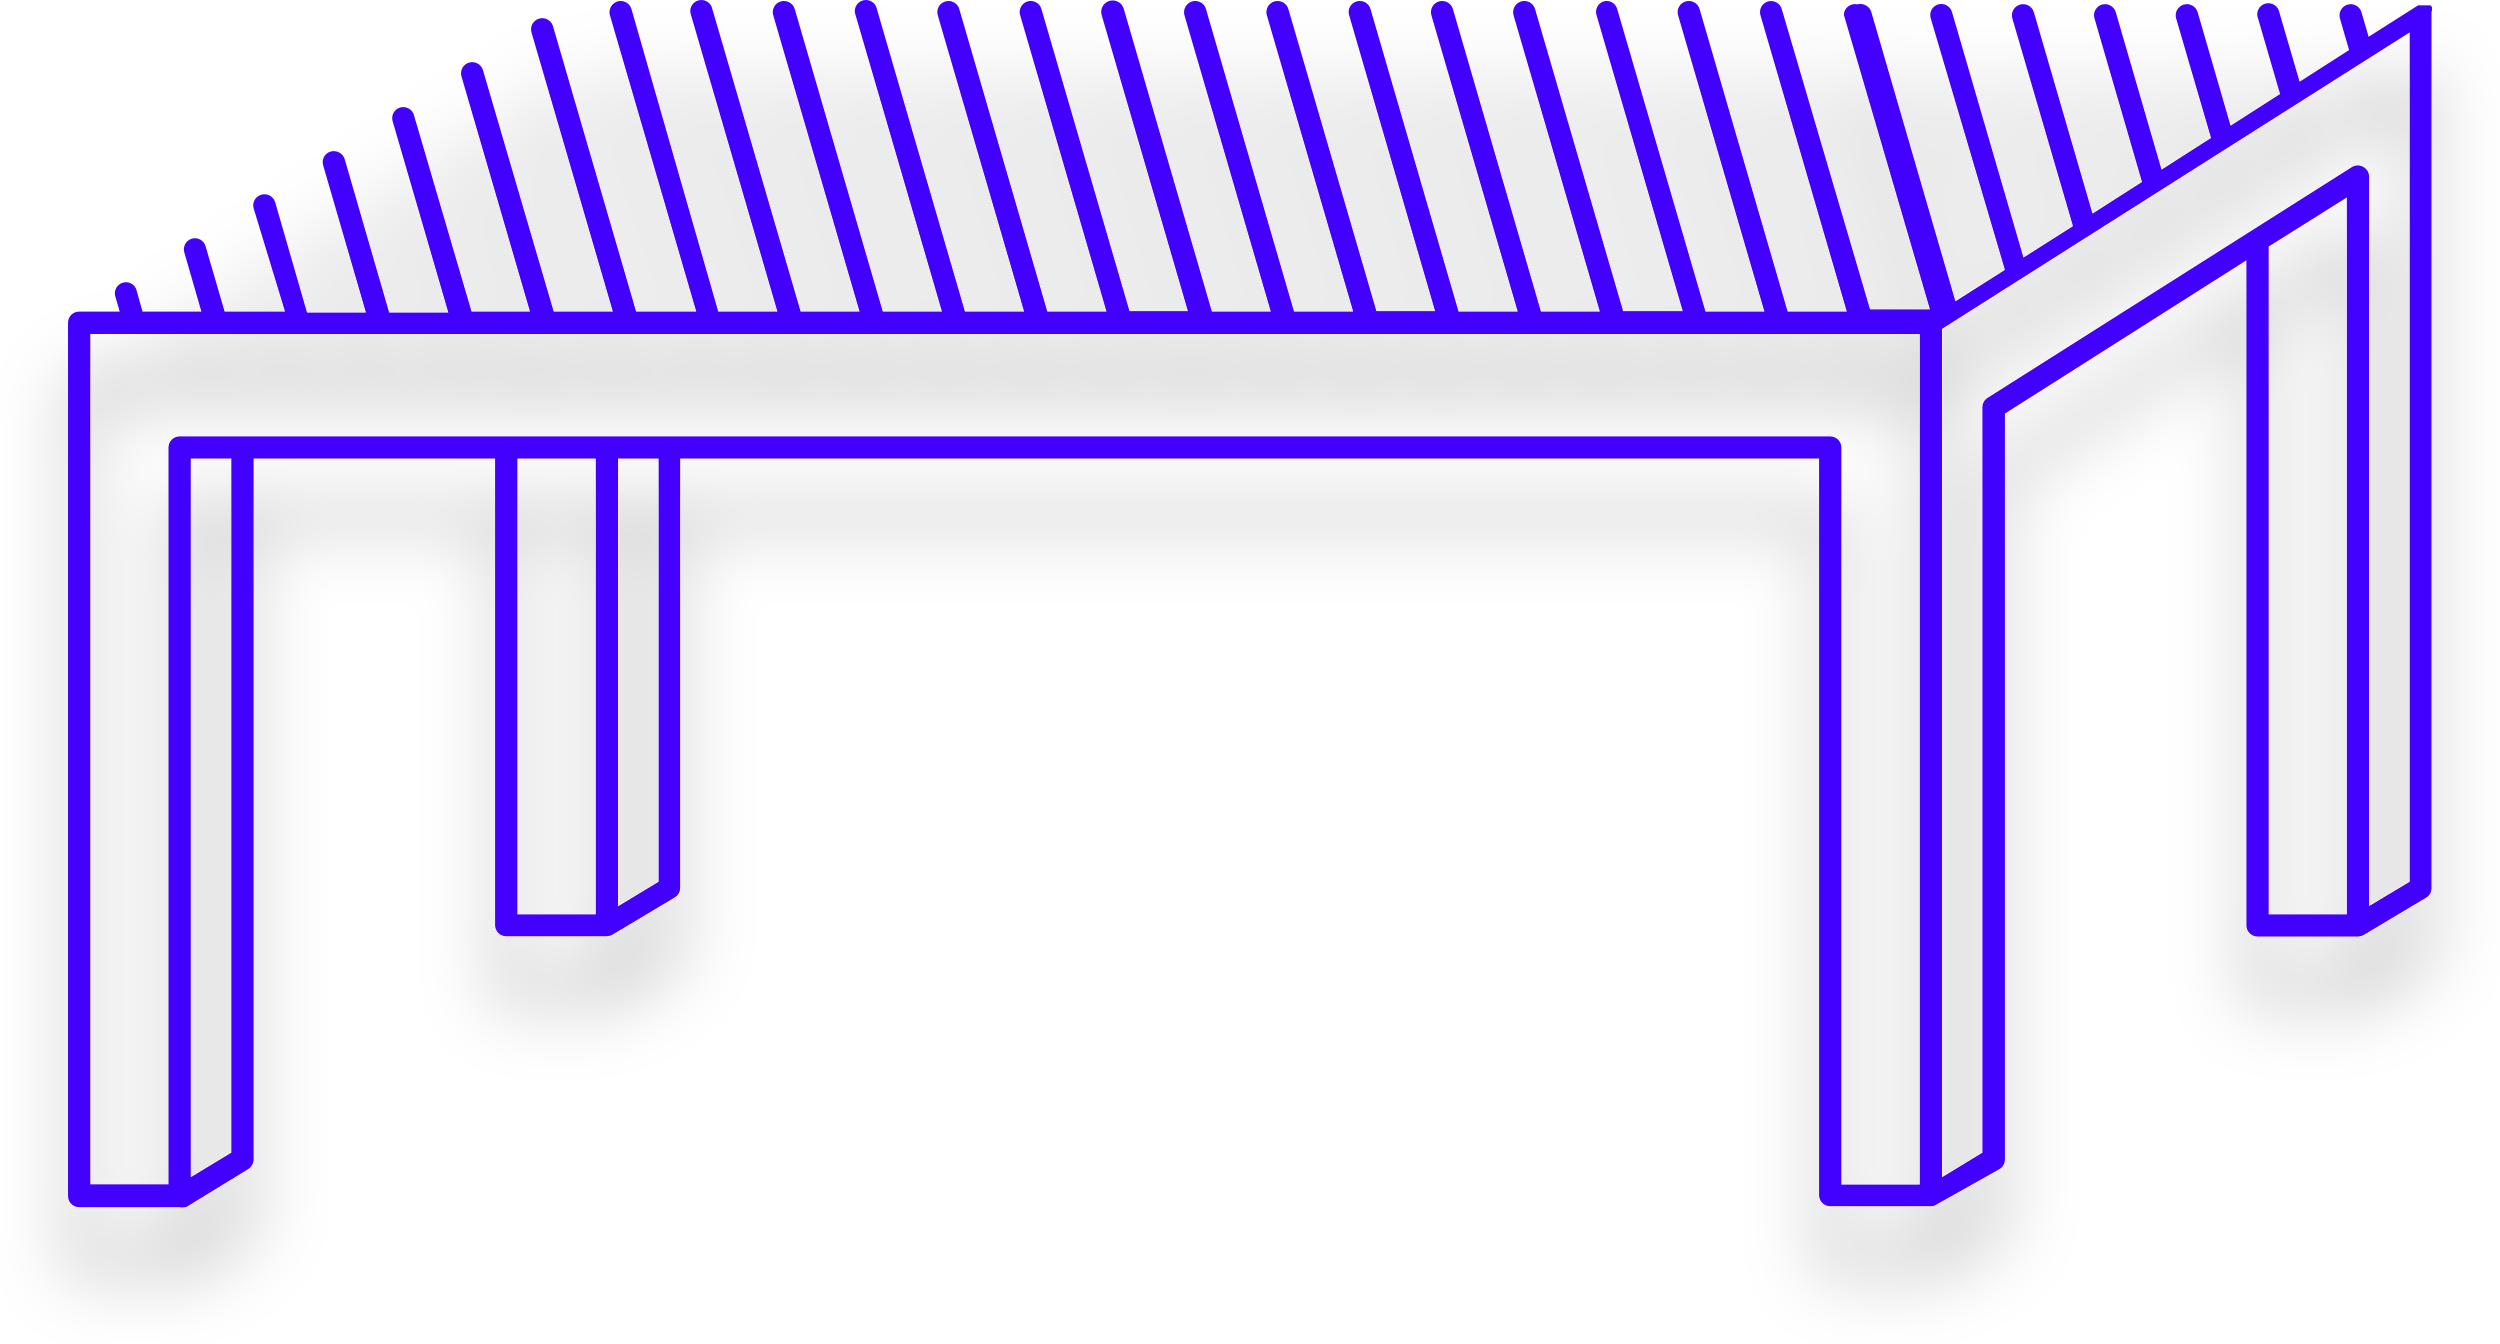
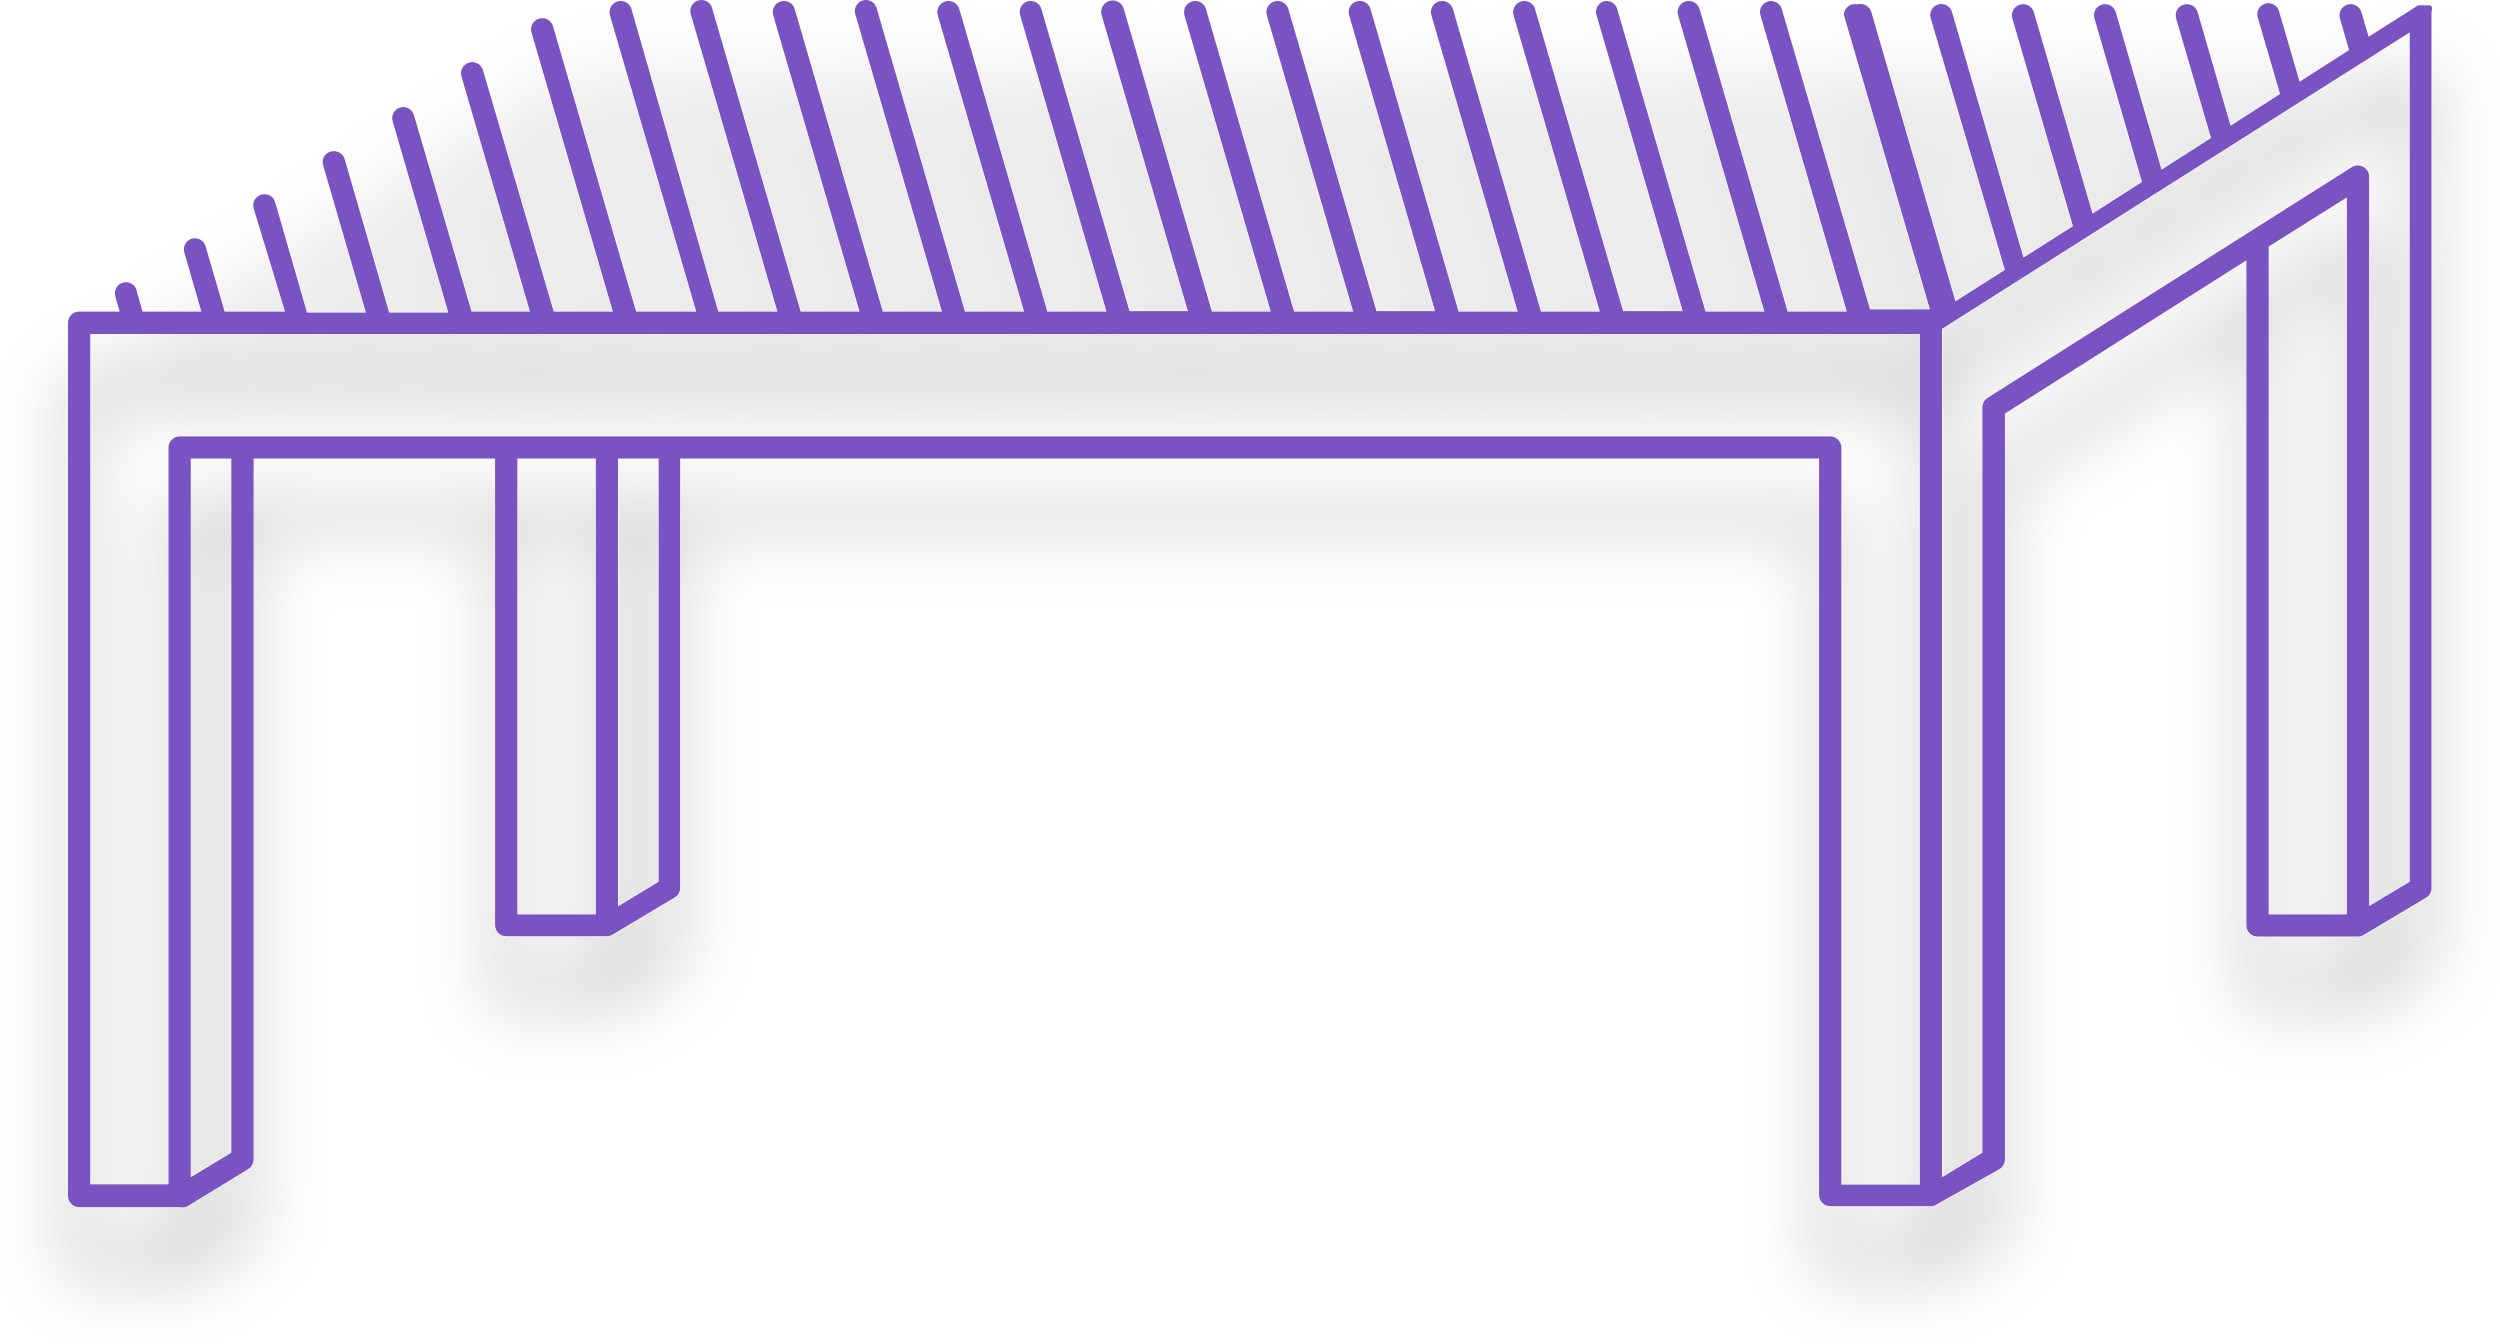
<svg xmlns="http://www.w3.org/2000/svg" width="147" height="79" viewBox="0 0 147 79" fill="none">
  <g filter="url(#filter0_d)">
-     <path d="M143 0.661C143 0.661 143 0.574 143 0.531V0.415L142.913 0.314H142.811H142.694H142.447H142.316H142.185L139.275 2.163L138.854 0.719C138.805 0.552 138.692 0.411 138.54 0.327C138.387 0.243 138.207 0.223 138.039 0.271C137.871 0.319 137.729 0.431 137.645 0.583C137.56 0.734 137.54 0.913 137.588 1.08L138.126 2.943L135.216 4.806L134.023 0.719C134.007 0.63 133.971 0.545 133.92 0.47C133.868 0.395 133.801 0.332 133.723 0.284C133.645 0.237 133.558 0.206 133.467 0.194C133.377 0.181 133.285 0.188 133.197 0.214C133.109 0.239 133.028 0.282 132.958 0.341C132.888 0.399 132.831 0.472 132.791 0.553C132.751 0.635 132.729 0.724 132.725 0.815C132.722 0.905 132.738 0.996 132.772 1.08L134.067 5.528L131.157 7.391L129.222 0.719C129.174 0.552 129.061 0.411 128.908 0.327C128.755 0.243 128.575 0.223 128.407 0.271C128.24 0.319 128.098 0.431 128.013 0.583C127.929 0.734 127.908 0.913 127.956 1.08L130.008 8.113L127.098 9.977L124.407 0.719C124.383 0.636 124.343 0.559 124.29 0.491C124.236 0.424 124.169 0.368 124.093 0.326C124.018 0.284 123.934 0.258 123.848 0.249C123.762 0.239 123.675 0.247 123.592 0.271C123.426 0.321 123.287 0.434 123.205 0.586C123.123 0.738 123.105 0.915 123.155 1.08L125.949 10.699L123.039 12.562L119.591 0.719C119.567 0.636 119.527 0.559 119.473 0.492C119.419 0.425 119.353 0.369 119.277 0.327C119.201 0.286 119.118 0.259 119.032 0.25C118.946 0.24 118.859 0.247 118.776 0.271C118.693 0.295 118.615 0.334 118.548 0.388C118.48 0.441 118.424 0.508 118.382 0.583C118.34 0.658 118.313 0.74 118.304 0.826C118.294 0.911 118.301 0.997 118.325 1.08L121.89 13.298L118.98 15.147L114.775 0.704C114.728 0.54 114.617 0.402 114.467 0.318C114.318 0.234 114.141 0.212 113.975 0.257C113.892 0.28 113.814 0.319 113.746 0.373C113.678 0.426 113.621 0.492 113.579 0.568C113.537 0.643 113.511 0.725 113.501 0.811C113.492 0.896 113.5 0.983 113.524 1.065L117.889 15.869L114.979 17.718L110.032 0.704C109.982 0.539 109.868 0.4 109.716 0.317C109.564 0.233 109.385 0.212 109.218 0.257C109.124 0.235 109.027 0.235 108.933 0.255C108.839 0.275 108.75 0.316 108.674 0.374C108.598 0.432 108.535 0.505 108.491 0.59C108.446 0.675 108.421 0.768 108.417 0.863L113.48 18.194H109.959L104.766 0.531C104.718 0.367 104.608 0.228 104.458 0.144C104.308 0.061 104.131 0.039 103.965 0.083C103.882 0.107 103.804 0.146 103.736 0.199C103.668 0.253 103.612 0.319 103.57 0.394C103.528 0.469 103.501 0.552 103.492 0.638C103.482 0.723 103.49 0.81 103.514 0.892L108.592 18.324H105.115L99.935 0.531C99.887 0.364 99.774 0.224 99.621 0.14C99.469 0.056 99.288 0.035 99.121 0.083C98.953 0.131 98.811 0.243 98.726 0.395C98.642 0.547 98.621 0.725 98.67 0.892L103.747 18.324H100.284L95.091 0.531C95.069 0.449 95.031 0.372 94.978 0.304C94.926 0.237 94.86 0.181 94.786 0.139C94.711 0.097 94.629 0.071 94.544 0.061C94.459 0.052 94.373 0.059 94.29 0.083C94.134 0.136 94.003 0.246 93.925 0.391C93.847 0.536 93.826 0.704 93.868 0.863L98.946 18.296H95.44L90.26 0.531C90.237 0.448 90.197 0.371 90.143 0.303C90.09 0.236 90.023 0.18 89.947 0.138C89.871 0.097 89.788 0.07 89.702 0.061C89.616 0.051 89.529 0.059 89.446 0.083C89.279 0.134 89.139 0.246 89.055 0.397C88.971 0.548 88.949 0.726 88.995 0.892L94.072 18.324H90.609L85.43 0.531C85.406 0.449 85.366 0.371 85.312 0.304C85.258 0.237 85.192 0.181 85.116 0.14C85.04 0.098 84.957 0.072 84.871 0.062C84.785 0.052 84.698 0.06 84.615 0.083C84.532 0.107 84.455 0.147 84.387 0.2C84.319 0.254 84.263 0.32 84.221 0.395C84.179 0.47 84.153 0.553 84.143 0.638C84.133 0.723 84.141 0.81 84.164 0.892L89.242 18.324H85.765L80.585 0.531C80.562 0.448 80.522 0.371 80.468 0.303C80.415 0.236 80.348 0.18 80.272 0.138C80.196 0.097 80.113 0.07 80.027 0.061C79.941 0.051 79.854 0.059 79.771 0.083C79.609 0.131 79.471 0.238 79.387 0.383C79.303 0.529 79.279 0.701 79.32 0.863L84.383 18.296H80.934L75.755 0.531C75.731 0.449 75.691 0.371 75.637 0.304C75.583 0.237 75.517 0.181 75.441 0.14C75.365 0.098 75.282 0.072 75.196 0.062C75.111 0.052 75.023 0.06 74.94 0.083C74.857 0.107 74.78 0.147 74.712 0.2C74.644 0.254 74.588 0.32 74.546 0.395C74.504 0.47 74.478 0.553 74.468 0.638C74.458 0.723 74.465 0.81 74.489 0.892L79.567 18.324H76.09L70.91 0.531C70.887 0.448 70.847 0.371 70.793 0.303C70.74 0.236 70.673 0.18 70.597 0.138C70.521 0.097 70.438 0.07 70.352 0.061C70.266 0.051 70.179 0.059 70.096 0.083C69.929 0.134 69.789 0.246 69.705 0.397C69.621 0.548 69.599 0.726 69.644 0.892L74.722 18.324H71.26L66.08 0.531C66.058 0.446 66.019 0.365 65.966 0.295C65.913 0.224 65.846 0.165 65.77 0.12C65.694 0.075 65.609 0.046 65.521 0.033C65.433 0.021 65.344 0.025 65.258 0.047C65.172 0.069 65.091 0.107 65.02 0.16C64.949 0.213 64.889 0.279 64.844 0.355C64.799 0.431 64.769 0.515 64.757 0.602C64.744 0.689 64.749 0.778 64.771 0.863L69.848 18.296H66.415L61.235 0.531C61.212 0.448 61.172 0.371 61.118 0.303C61.065 0.236 60.998 0.18 60.922 0.138C60.846 0.097 60.763 0.07 60.677 0.061C60.591 0.051 60.504 0.059 60.421 0.083C60.255 0.133 60.116 0.247 60.034 0.398C59.952 0.55 59.934 0.727 59.984 0.892L65.062 18.324H61.584L56.405 0.531C56.381 0.449 56.341 0.371 56.287 0.304C56.233 0.237 56.167 0.181 56.091 0.14C56.016 0.098 55.932 0.072 55.846 0.062C55.76 0.052 55.673 0.06 55.59 0.083C55.507 0.107 55.43 0.147 55.362 0.2C55.294 0.254 55.238 0.32 55.196 0.395C55.154 0.47 55.128 0.553 55.118 0.638C55.108 0.723 55.115 0.81 55.139 0.892L60.217 18.324H56.74L51.56 0.531C51.544 0.442 51.508 0.357 51.456 0.282C51.405 0.207 51.338 0.144 51.26 0.097C51.182 0.049 51.095 0.018 51.005 0.006C50.914 -0.006 50.822 0.001 50.734 0.026C50.646 0.051 50.565 0.094 50.495 0.153C50.425 0.211 50.368 0.284 50.328 0.365C50.288 0.447 50.266 0.536 50.262 0.627C50.259 0.717 50.275 0.808 50.309 0.892L55.387 18.324H51.91L46.73 0.531C46.706 0.449 46.666 0.371 46.612 0.304C46.558 0.237 46.492 0.181 46.416 0.14C46.34 0.098 46.257 0.072 46.171 0.062C46.085 0.052 45.998 0.06 45.915 0.083C45.832 0.107 45.755 0.147 45.687 0.2C45.619 0.254 45.563 0.32 45.521 0.395C45.479 0.47 45.453 0.553 45.443 0.638C45.433 0.723 45.44 0.81 45.464 0.892L50.542 18.324H47.079L41.885 0.531C41.869 0.442 41.833 0.357 41.782 0.282C41.73 0.207 41.663 0.144 41.585 0.097C41.507 0.049 41.42 0.018 41.329 0.006C41.239 -0.006 41.147 0.001 41.059 0.026C40.971 0.051 40.89 0.094 40.82 0.153C40.75 0.211 40.693 0.284 40.653 0.365C40.613 0.447 40.591 0.536 40.587 0.627C40.584 0.717 40.6 0.808 40.634 0.892L45.712 18.324H42.234L37.128 0.531C37.104 0.448 37.065 0.371 37.011 0.303C36.957 0.236 36.89 0.18 36.815 0.138C36.739 0.097 36.656 0.07 36.569 0.061C36.483 0.051 36.396 0.059 36.313 0.083C36.147 0.134 36.007 0.246 35.923 0.397C35.838 0.548 35.817 0.726 35.862 0.892L40.94 18.324H37.404L32.516 1.542C32.492 1.46 32.452 1.382 32.398 1.315C32.344 1.248 32.278 1.192 32.202 1.151C32.126 1.109 32.043 1.083 31.957 1.073C31.871 1.063 31.784 1.071 31.701 1.094C31.618 1.118 31.54 1.158 31.473 1.211C31.405 1.265 31.349 1.331 31.307 1.406C31.265 1.481 31.238 1.564 31.229 1.649C31.219 1.734 31.226 1.821 31.25 1.903L36.037 18.324H32.559L28.398 4.127C28.35 3.961 28.237 3.82 28.084 3.736C27.932 3.652 27.752 3.632 27.584 3.68C27.416 3.727 27.274 3.84 27.189 3.991C27.105 4.143 27.084 4.322 27.133 4.488L31.163 18.324H27.729L24.339 6.77C24.316 6.687 24.276 6.61 24.222 6.543C24.169 6.475 24.102 6.419 24.026 6.378C23.95 6.336 23.867 6.31 23.781 6.3C23.695 6.291 23.608 6.298 23.525 6.323C23.359 6.373 23.22 6.486 23.138 6.637C23.056 6.789 23.038 6.967 23.088 7.131L26.362 18.382H22.884L20.266 9.355C20.215 9.19 20.102 9.051 19.95 8.968C19.797 8.884 19.619 8.863 19.451 8.908C19.367 8.931 19.29 8.971 19.222 9.024C19.154 9.077 19.097 9.143 19.055 9.219C19.013 9.294 18.987 9.377 18.977 9.462C18.968 9.548 18.976 9.634 19 9.717L21.517 18.382H18.054L16.177 11.883C16.127 11.718 16.013 11.581 15.86 11.499C15.707 11.418 15.529 11.4 15.363 11.45C15.197 11.497 15.058 11.607 14.973 11.755C14.889 11.904 14.867 12.079 14.912 12.244L16.759 18.324H13.209L12.089 14.483C12.066 14.4 12.026 14.322 11.972 14.255C11.918 14.188 11.852 14.132 11.776 14.09C11.7 14.048 11.617 14.022 11.531 14.012C11.445 14.003 11.357 14.011 11.274 14.035C11.109 14.085 10.97 14.198 10.888 14.35C10.806 14.501 10.788 14.679 10.838 14.844L11.842 18.324H8.379L8.03 17.068C8.008 16.986 7.97 16.909 7.918 16.841C7.865 16.774 7.8 16.718 7.725 16.676C7.651 16.634 7.568 16.608 7.483 16.598C7.398 16.589 7.312 16.596 7.23 16.62C7.146 16.643 7.069 16.683 7.001 16.736C6.933 16.79 6.876 16.856 6.834 16.931C6.792 17.006 6.766 17.089 6.756 17.174C6.747 17.26 6.754 17.346 6.779 17.429L7.041 18.324H4.655C4.568 18.323 4.483 18.339 4.403 18.371C4.323 18.403 4.25 18.451 4.189 18.512C4.068 18.636 4 18.802 4 18.974V70.347C4.004 70.517 4.074 70.678 4.197 70.797C4.319 70.916 4.484 70.983 4.655 70.983H10.562C10.662 71.006 10.767 71.006 10.867 70.983H10.94L14.592 68.744C14.689 68.685 14.769 68.602 14.825 68.504C14.881 68.405 14.911 68.294 14.912 68.181V26.961H29.111V54.402C29.111 54.575 29.18 54.74 29.303 54.862C29.426 54.984 29.592 55.052 29.766 55.052H35.673C35.779 55.049 35.883 55.024 35.978 54.98L39.674 52.77C39.77 52.714 39.85 52.633 39.906 52.537C39.962 52.441 39.992 52.332 39.994 52.221V26.961H106.962V70.289C106.966 70.459 107.037 70.621 107.159 70.74C107.282 70.858 107.446 70.925 107.617 70.925H113.539C113.647 70.927 113.753 70.897 113.844 70.838L117.569 68.744C117.664 68.686 117.743 68.606 117.799 68.51C117.855 68.414 117.886 68.306 117.889 68.195V24.318L132.088 15.306V54.417C132.088 54.589 132.157 54.754 132.28 54.876C132.403 54.998 132.569 55.067 132.743 55.067H138.694C138.784 55.056 138.872 55.032 138.955 54.994L142.651 52.785C142.749 52.73 142.83 52.651 142.887 52.554C142.943 52.457 142.972 52.347 142.971 52.236V0.661H143ZM13.602 67.776L11.216 69.221V26.961H13.602V67.776ZM30.421 26.961H35.033V53.767H30.421V26.961ZM38.728 51.846L36.342 53.29V26.961H38.728V51.846ZM107.617 25.661H10.562C10.476 25.661 10.39 25.678 10.311 25.711C10.232 25.743 10.159 25.791 10.099 25.852C10.038 25.912 9.99 25.984 9.957 26.062C9.924 26.141 9.907 26.226 9.907 26.311V69.639H5.309V19.639H112.884V26.326V69.654H108.272V26.326C108.274 26.239 108.258 26.153 108.226 26.073C108.194 25.992 108.146 25.919 108.085 25.857C108.024 25.795 107.951 25.746 107.871 25.712C107.791 25.679 107.704 25.661 107.617 25.661ZM133.398 14.497L137.995 11.609V53.767H133.398V14.497ZM139.305 53.276V10.395C139.305 10.278 139.274 10.163 139.216 10.062C139.157 9.96 139.072 9.876 138.97 9.818C138.869 9.758 138.753 9.726 138.635 9.726C138.518 9.726 138.402 9.758 138.301 9.818L116.87 23.394C116.777 23.452 116.7 23.533 116.646 23.629C116.593 23.725 116.565 23.833 116.565 23.943V67.776L114.193 69.221V26.311V19.335L141.691 1.903V51.846L139.305 53.276Z" fill="#4200FF" />
+     <path d="M143 0.661C143 0.661 143 0.574 143 0.531V0.415L142.913 0.314H142.811H142.694H142.447H142.316H142.185L139.275 2.163L138.854 0.719C138.805 0.552 138.692 0.411 138.54 0.327C138.387 0.243 138.207 0.223 138.039 0.271C137.871 0.319 137.729 0.431 137.645 0.583C137.56 0.734 137.54 0.913 137.588 1.08L138.126 2.943L135.216 4.806L134.023 0.719C134.007 0.63 133.971 0.545 133.92 0.47C133.868 0.395 133.801 0.332 133.723 0.284C133.645 0.237 133.558 0.206 133.467 0.194C133.377 0.181 133.285 0.188 133.197 0.214C133.109 0.239 133.028 0.282 132.958 0.341C132.888 0.399 132.831 0.472 132.791 0.553C132.751 0.635 132.729 0.724 132.725 0.815C132.722 0.905 132.738 0.996 132.772 1.08L134.067 5.528L131.157 7.391L129.222 0.719C129.174 0.552 129.061 0.411 128.908 0.327C128.755 0.243 128.575 0.223 128.407 0.271C128.24 0.319 128.098 0.431 128.013 0.583C127.929 0.734 127.908 0.913 127.956 1.08L130.008 8.113L127.098 9.977L124.407 0.719C124.383 0.636 124.343 0.559 124.29 0.491C124.236 0.424 124.169 0.368 124.093 0.326C124.018 0.284 123.934 0.258 123.848 0.249C123.762 0.239 123.675 0.247 123.592 0.271C123.426 0.321 123.287 0.434 123.205 0.586C123.123 0.738 123.105 0.915 123.155 1.08L125.949 10.699L123.039 12.562L119.591 0.719C119.567 0.636 119.527 0.559 119.473 0.492C119.419 0.425 119.353 0.369 119.277 0.327C119.201 0.286 119.118 0.259 119.032 0.25C118.946 0.24 118.859 0.247 118.776 0.271C118.693 0.295 118.615 0.334 118.548 0.388C118.48 0.441 118.424 0.508 118.382 0.583C118.34 0.658 118.313 0.74 118.304 0.826C118.294 0.911 118.301 0.997 118.325 1.08L121.89 13.298L118.98 15.147L114.775 0.704C114.728 0.54 114.617 0.402 114.467 0.318C114.318 0.234 114.141 0.212 113.975 0.257C113.892 0.28 113.814 0.319 113.746 0.373C113.678 0.426 113.621 0.492 113.579 0.568C113.537 0.643 113.511 0.725 113.501 0.811C113.492 0.896 113.5 0.983 113.524 1.065L117.889 15.869L114.979 17.718L110.032 0.704C109.982 0.539 109.868 0.4 109.716 0.317C109.564 0.233 109.385 0.212 109.218 0.257C109.124 0.235 109.027 0.235 108.933 0.255C108.839 0.275 108.75 0.316 108.674 0.374C108.598 0.432 108.535 0.505 108.491 0.59C108.446 0.675 108.421 0.768 108.417 0.863L113.48 18.194H109.959L104.766 0.531C104.718 0.367 104.608 0.228 104.458 0.144C104.308 0.061 104.131 0.039 103.965 0.083C103.882 0.107 103.804 0.146 103.736 0.199C103.668 0.253 103.612 0.319 103.57 0.394C103.528 0.469 103.501 0.552 103.492 0.638C103.482 0.723 103.49 0.81 103.514 0.892L108.592 18.324H105.115L99.935 0.531C99.887 0.364 99.774 0.224 99.621 0.14C99.469 0.056 99.288 0.035 99.121 0.083C98.953 0.131 98.811 0.243 98.726 0.395C98.642 0.547 98.621 0.725 98.67 0.892L103.747 18.324H100.284L95.091 0.531C95.069 0.449 95.031 0.372 94.978 0.304C94.926 0.237 94.86 0.181 94.786 0.139C94.711 0.097 94.629 0.071 94.544 0.061C94.459 0.052 94.373 0.059 94.29 0.083C94.134 0.136 94.003 0.246 93.925 0.391C93.847 0.536 93.826 0.704 93.868 0.863L98.946 18.296H95.44L90.26 0.531C90.237 0.448 90.197 0.371 90.143 0.303C90.09 0.236 90.023 0.18 89.947 0.138C89.871 0.097 89.788 0.07 89.702 0.061C89.616 0.051 89.529 0.059 89.446 0.083C89.279 0.134 89.139 0.246 89.055 0.397C88.971 0.548 88.949 0.726 88.995 0.892L94.072 18.324H90.609L85.43 0.531C85.406 0.449 85.366 0.371 85.312 0.304C85.258 0.237 85.192 0.181 85.116 0.14C85.04 0.098 84.957 0.072 84.871 0.062C84.785 0.052 84.698 0.06 84.615 0.083C84.532 0.107 84.455 0.147 84.387 0.2C84.319 0.254 84.263 0.32 84.221 0.395C84.179 0.47 84.153 0.553 84.143 0.638C84.133 0.723 84.141 0.81 84.164 0.892L89.242 18.324H85.765L80.585 0.531C80.562 0.448 80.522 0.371 80.468 0.303C80.415 0.236 80.348 0.18 80.272 0.138C80.196 0.097 80.113 0.07 80.027 0.061C79.941 0.051 79.854 0.059 79.771 0.083C79.609 0.131 79.471 0.238 79.387 0.383C79.303 0.529 79.279 0.701 79.32 0.863L84.383 18.296H80.934L75.755 0.531C75.731 0.449 75.691 0.371 75.637 0.304C75.583 0.237 75.517 0.181 75.441 0.14C75.365 0.098 75.282 0.072 75.196 0.062C75.111 0.052 75.023 0.06 74.94 0.083C74.857 0.107 74.78 0.147 74.712 0.2C74.644 0.254 74.588 0.32 74.546 0.395C74.504 0.47 74.478 0.553 74.468 0.638C74.458 0.723 74.465 0.81 74.489 0.892L79.567 18.324H76.09L70.91 0.531C70.887 0.448 70.847 0.371 70.793 0.303C70.74 0.236 70.673 0.18 70.597 0.138C70.521 0.097 70.438 0.07 70.352 0.061C70.266 0.051 70.179 0.059 70.096 0.083C69.929 0.134 69.789 0.246 69.705 0.397C69.621 0.548 69.599 0.726 69.644 0.892L74.722 18.324H71.26L66.08 0.531C66.058 0.446 66.019 0.365 65.966 0.295C65.913 0.224 65.846 0.165 65.77 0.12C65.694 0.075 65.609 0.046 65.521 0.033C65.433 0.021 65.344 0.025 65.258 0.047C65.172 0.069 65.091 0.107 65.02 0.16C64.949 0.213 64.889 0.279 64.844 0.355C64.799 0.431 64.769 0.515 64.757 0.602C64.744 0.689 64.749 0.778 64.771 0.863L69.848 18.296H66.415L61.235 0.531C61.212 0.448 61.172 0.371 61.118 0.303C61.065 0.236 60.998 0.18 60.922 0.138C60.846 0.097 60.763 0.07 60.677 0.061C60.591 0.051 60.504 0.059 60.421 0.083C60.255 0.133 60.116 0.247 60.034 0.398C59.952 0.55 59.934 0.727 59.984 0.892L65.062 18.324H61.584L56.405 0.531C56.381 0.449 56.341 0.371 56.287 0.304C56.233 0.237 56.167 0.181 56.091 0.14C56.016 0.098 55.932 0.072 55.846 0.062C55.76 0.052 55.673 0.06 55.59 0.083C55.507 0.107 55.43 0.147 55.362 0.2C55.294 0.254 55.238 0.32 55.196 0.395C55.154 0.47 55.128 0.553 55.118 0.638C55.108 0.723 55.115 0.81 55.139 0.892L60.217 18.324H56.74L51.56 0.531C51.544 0.442 51.508 0.357 51.456 0.282C51.405 0.207 51.338 0.144 51.26 0.097C51.182 0.049 51.095 0.018 51.005 0.006C50.914 -0.006 50.822 0.001 50.734 0.026C50.646 0.051 50.565 0.094 50.495 0.153C50.425 0.211 50.368 0.284 50.328 0.365C50.288 0.447 50.266 0.536 50.262 0.627C50.259 0.717 50.275 0.808 50.309 0.892L55.387 18.324H51.91L46.73 0.531C46.706 0.449 46.666 0.371 46.612 0.304C46.558 0.237 46.492 0.181 46.416 0.14C46.34 0.098 46.257 0.072 46.171 0.062C46.085 0.052 45.998 0.06 45.915 0.083C45.832 0.107 45.755 0.147 45.687 0.2C45.619 0.254 45.563 0.32 45.521 0.395C45.479 0.47 45.453 0.553 45.443 0.638C45.433 0.723 45.44 0.81 45.464 0.892L50.542 18.324H47.079L41.885 0.531C41.869 0.442 41.833 0.357 41.782 0.282C41.73 0.207 41.663 0.144 41.585 0.097C41.507 0.049 41.42 0.018 41.329 0.006C41.239 -0.006 41.147 0.001 41.059 0.026C40.971 0.051 40.89 0.094 40.82 0.153C40.75 0.211 40.693 0.284 40.653 0.365C40.613 0.447 40.591 0.536 40.587 0.627C40.584 0.717 40.6 0.808 40.634 0.892L45.712 18.324H42.234L37.128 0.531C37.104 0.448 37.065 0.371 37.011 0.303C36.957 0.236 36.89 0.18 36.815 0.138C36.739 0.097 36.656 0.07 36.569 0.061C36.483 0.051 36.396 0.059 36.313 0.083C36.147 0.134 36.007 0.246 35.923 0.397C35.838 0.548 35.817 0.726 35.862 0.892L40.94 18.324H37.404L32.516 1.542C32.492 1.46 32.452 1.382 32.398 1.315C32.344 1.248 32.278 1.192 32.202 1.151C32.126 1.109 32.043 1.083 31.957 1.073C31.871 1.063 31.784 1.071 31.701 1.094C31.618 1.118 31.54 1.158 31.473 1.211C31.405 1.265 31.349 1.331 31.307 1.406C31.265 1.481 31.238 1.564 31.229 1.649C31.219 1.734 31.226 1.821 31.25 1.903L36.037 18.324H32.559L28.398 4.127C28.35 3.961 28.237 3.82 28.084 3.736C27.932 3.652 27.752 3.632 27.584 3.68C27.416 3.727 27.274 3.84 27.189 3.991C27.105 4.143 27.084 4.322 27.133 4.488L31.163 18.324H27.729L24.339 6.77C24.316 6.687 24.276 6.61 24.222 6.543C24.169 6.475 24.102 6.419 24.026 6.378C23.95 6.336 23.867 6.31 23.781 6.3C23.695 6.291 23.608 6.298 23.525 6.323C23.359 6.373 23.22 6.486 23.138 6.637C23.056 6.789 23.038 6.967 23.088 7.131L26.362 18.382H22.884L20.266 9.355C20.215 9.19 20.102 9.051 19.95 8.968C19.797 8.884 19.619 8.863 19.451 8.908C19.367 8.931 19.29 8.971 19.222 9.024C19.154 9.077 19.097 9.143 19.055 9.219C19.013 9.294 18.987 9.377 18.977 9.462C18.968 9.548 18.976 9.634 19 9.717L21.517 18.382H18.054L16.177 11.883C16.127 11.718 16.013 11.581 15.86 11.499C15.707 11.418 15.529 11.4 15.363 11.45C15.197 11.497 15.058 11.607 14.973 11.755C14.889 11.904 14.867 12.079 14.912 12.244L16.759 18.324H13.209L12.089 14.483C12.066 14.4 12.026 14.322 11.972 14.255C11.918 14.188 11.852 14.132 11.776 14.09C11.7 14.048 11.617 14.022 11.531 14.012C11.445 14.003 11.357 14.011 11.274 14.035C11.109 14.085 10.97 14.198 10.888 14.35C10.806 14.501 10.788 14.679 10.838 14.844L11.842 18.324H8.379L8.03 17.068C8.008 16.986 7.97 16.909 7.918 16.841C7.865 16.774 7.8 16.718 7.725 16.676C7.651 16.634 7.568 16.608 7.483 16.598C7.398 16.589 7.312 16.596 7.23 16.62C7.146 16.643 7.069 16.683 7.001 16.736C6.933 16.79 6.876 16.856 6.834 16.931C6.792 17.006 6.766 17.089 6.756 17.174C6.747 17.26 6.754 17.346 6.779 17.429L7.041 18.324H4.655C4.568 18.323 4.483 18.339 4.403 18.371C4.323 18.403 4.25 18.451 4.189 18.512C4.068 18.636 4 18.802 4 18.974V70.347C4.004 70.517 4.074 70.678 4.197 70.797C4.319 70.916 4.484 70.983 4.655 70.983H10.562C10.662 71.006 10.767 71.006 10.867 70.983H10.94L14.592 68.744C14.689 68.685 14.769 68.602 14.825 68.504C14.881 68.405 14.911 68.294 14.912 68.181V26.961H29.111V54.402C29.111 54.575 29.18 54.74 29.303 54.862C29.426 54.984 29.592 55.052 29.766 55.052H35.673C35.779 55.049 35.883 55.024 35.978 54.98L39.674 52.77C39.77 52.714 39.85 52.633 39.906 52.537C39.962 52.441 39.992 52.332 39.994 52.221V26.961H106.962V70.289C106.966 70.459 107.037 70.621 107.159 70.74C107.282 70.858 107.446 70.925 107.617 70.925H113.539C113.647 70.927 113.753 70.897 113.844 70.838L117.569 68.744C117.664 68.686 117.743 68.606 117.799 68.51C117.855 68.414 117.886 68.306 117.889 68.195V24.318L132.088 15.306V54.417C132.088 54.589 132.157 54.754 132.28 54.876C132.403 54.998 132.569 55.067 132.743 55.067H138.694C138.784 55.056 138.872 55.032 138.955 54.994L142.651 52.785C142.749 52.73 142.83 52.651 142.887 52.554C142.943 52.457 142.972 52.347 142.971 52.236V0.661H143ZM13.602 67.776L11.216 69.221V26.961H13.602V67.776ZM30.421 26.961H35.033V53.767H30.421V26.961ZM38.728 51.846L36.342 53.29V26.961H38.728V51.846ZM107.617 25.661H10.562C10.476 25.661 10.39 25.678 10.311 25.711C10.232 25.743 10.159 25.791 10.099 25.852C10.038 25.912 9.99 25.984 9.957 26.062C9.924 26.141 9.907 26.226 9.907 26.311V69.639H5.309V19.639H112.884V26.326V69.654H108.272V26.326C108.274 26.239 108.258 26.153 108.226 26.073C108.194 25.992 108.146 25.919 108.085 25.857C108.024 25.795 107.951 25.746 107.871 25.712C107.791 25.679 107.704 25.661 107.617 25.661ZM133.398 14.497L137.995 11.609V53.767H133.398V14.497ZM139.305 53.276V10.395C139.305 10.278 139.274 10.163 139.216 10.062C139.157 9.96 139.072 9.876 138.97 9.818C138.869 9.758 138.753 9.726 138.635 9.726C138.518 9.726 138.402 9.758 138.301 9.818L116.87 23.394C116.777 23.452 116.7 23.533 116.646 23.629C116.593 23.725 116.565 23.833 116.565 23.943V67.776L114.193 69.221V26.311V19.335L141.691 1.903V51.846L139.305 53.276Z" fill="#7853C1" />
  </g>
  <defs>
    <filter id="filter0_d" x="0" y="0" width="147" height="79" filterUnits="userSpaceOnUse" color-interpolation-filters="sRGB">
      <feFlood flood-opacity="0" result="BackgroundImageFix" />
      <feColorMatrix in="SourceAlpha" type="matrix" values="0 0 0 0 0 0 0 0 0 0 0 0 0 0 0 0 0 0 127 0" result="hardAlpha" />
      <feOffset dy="4" />
      <feGaussianBlur stdDeviation="2" />
      <feComposite in2="hardAlpha" operator="out" />
      <feColorMatrix type="matrix" values="0 0 0 0 0 0 0 0 0 0 0 0 0 0 0 0 0 0 0.25 0" />
      <feBlend mode="normal" in2="BackgroundImageFix" result="effect1_dropShadow" />
      <feBlend mode="normal" in="SourceGraphic" in2="effect1_dropShadow" result="shape" />
    </filter>
  </defs>
</svg>
